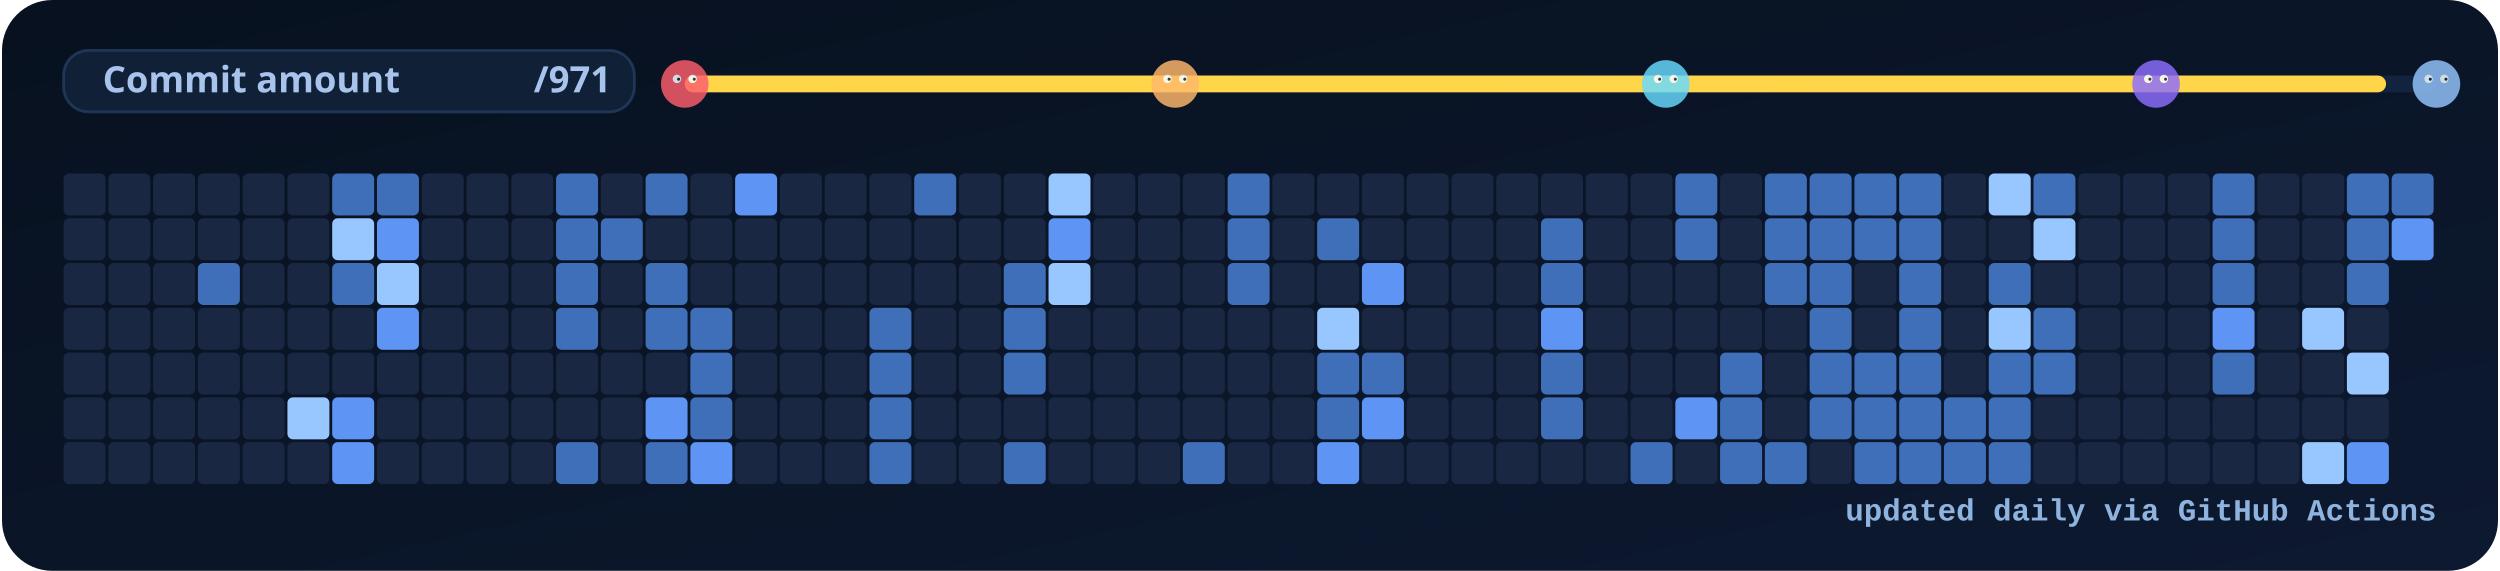
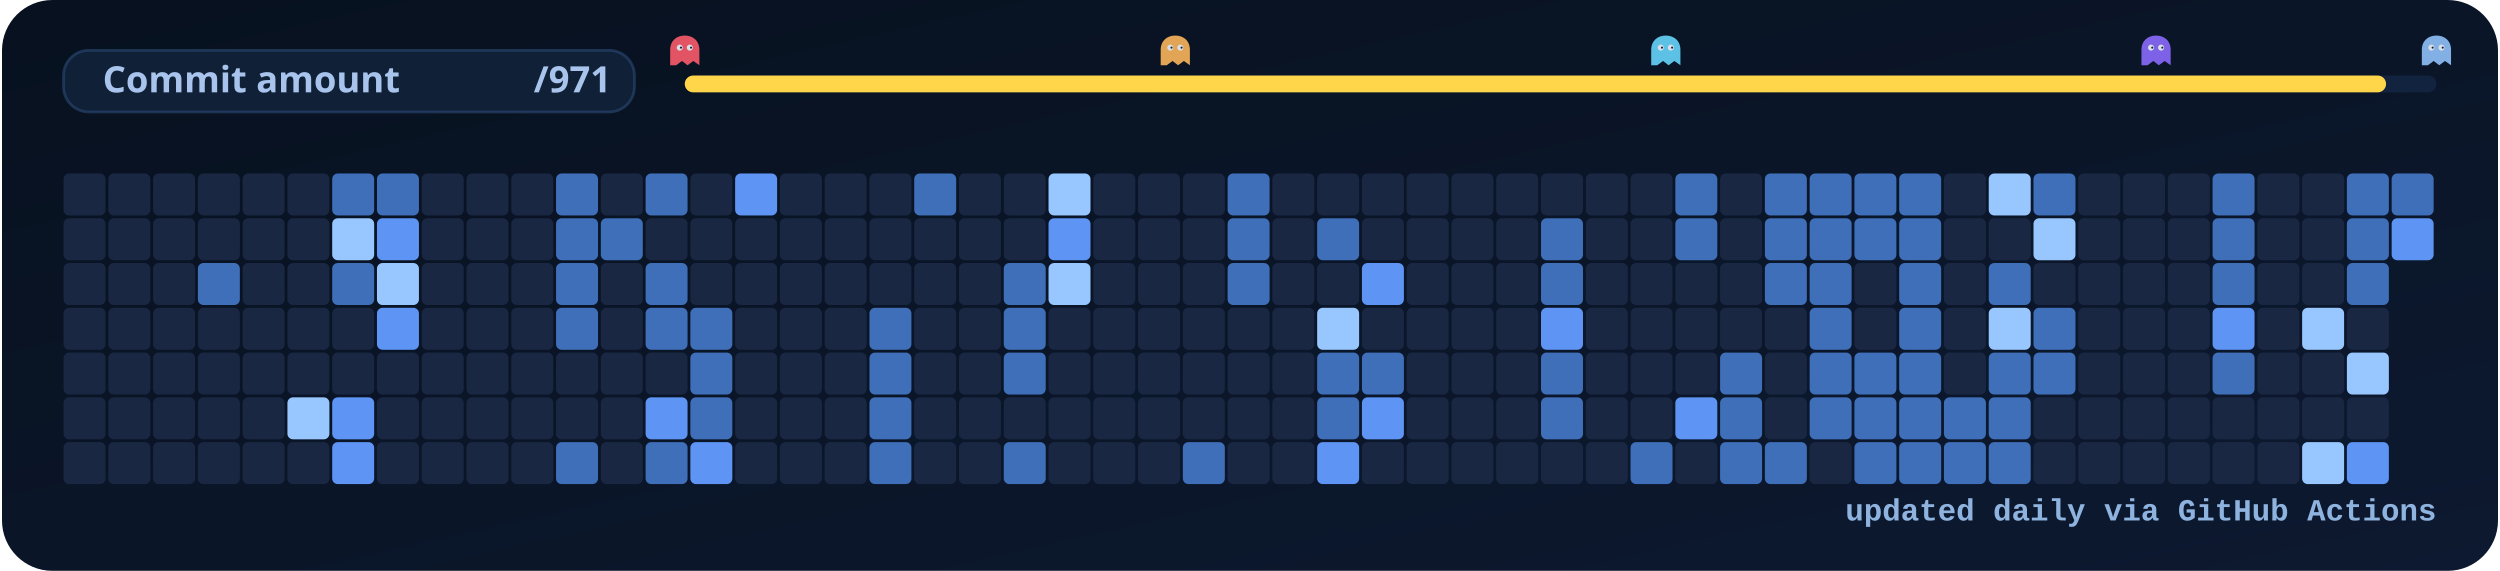
<svg xmlns="http://www.w3.org/2000/svg" width="1200" height="274" viewBox="0 0 892 204" fill="none" role="img" aria-label="AleksZyro contribution activity">
  <defs>
    <linearGradient id="shell" x1="0" y1="0" x2="1" y2="1">
      <stop offset="0%" stop-color="#07111f" />
      <stop offset="100%" stop-color="#0d1930" />
    </linearGradient>
    <style>
      .t-sub { font: 700 13px 'Segoe UI', 'Trebuchet MS', sans-serif; fill: #a8c4ec; }
      .t-small { font: 700 11px 'Consolas', 'Courier New', monospace; fill: #8fb3df; }
      .grid-cell { rx: 2; ry: 2; shape-rendering: geometricPrecision; }
      .progress-track { fill: #122340; }
      .progress-fill { fill: #ffd54a; }
-       .hud-marker { opacity: 0.86; }
+       .ghost-hud { opacity: 0.88; }
+       .ghost-eye { fill: #f5fbff; }
+       .ghost-pupil { fill: #132744; }
    </style>
  </defs>
  <rect width="892" height="204" fill="url(#shell)" rx="18" />
  <rect x="22" y="18" width="204" height="22" rx="9" fill="#102036" stroke="#29466f" stroke-opacity="0.65" />
  <text x="36" y="33" class="t-sub">Commit amount</text>
  <text x="190" y="33" class="t-sub">/971</text>
  <rect x="244" y="27" width="626" height="6" rx="3" class="progress-track" />
  <rect x="244" y="27" width="608" height="6" rx="3" class="progress-fill" />
-   <g class="hud-marker" transform="translate(244.0 30)">
-     <circle r="8.5" fill="#ff5d6c" opacity="0.95" />
-     <circle cx="-2.8" cy="-1.8" r="1.5" fill="#f5fbff" />
-     <circle cx="2.8" cy="-1.8" r="1.5" fill="#f5fbff" />
-     <circle cx="-2.2" cy="-1.7" r="0.55" fill="#132744" />
-     <circle cx="3.4" cy="-1.7" r="0.55" fill="#132744" />
+   <g class="ghost-hud" transform="translate(244.0 19.0) scale(0.9)">
+     <path d="M -5.8 4.8 L -5.8 -1.3 C -5.8 -5.0 -3.2 -7.0 0 -7.0 C 3.2 -7.0 5.8 -5.0 5.8 -1.3 L 5.8 4.8 L 3.4 3.1 L 1.1 4.8 L -1.1 3.1 L -3.4 4.8 Z" fill="#ff5d6c" />
+     <circle class="ghost-eye" cx="-2" cy="-2.2" r="1.2" />
+     <circle class="ghost-eye" cx="2" cy="-2.2" r="1.2" />
+     <circle class="ghost-pupil" cx="-1.5" cy="-2.2" r="0.42" />
+     <circle class="ghost-pupil" cx="2.5" cy="-2.2" r="0.42" />
  </g>
-   <g class="hud-marker" transform="translate(419.3 30)">
-     <circle r="8.5" fill="#ffb86b" opacity="0.95" />
-     <circle cx="-2.8" cy="-1.8" r="1.5" fill="#f5fbff" />
-     <circle cx="2.8" cy="-1.8" r="1.5" fill="#f5fbff" />
-     <circle cx="-2.2" cy="-1.7" r="0.55" fill="#132744" />
-     <circle cx="3.4" cy="-1.7" r="0.55" fill="#132744" />
+   <g class="ghost-hud" transform="translate(419.3 19.0) scale(0.9)">
+     <path d="M -5.8 4.8 L -5.8 -1.3 C -5.8 -5.0 -3.2 -7.0 0 -7.0 C 3.2 -7.0 5.8 -5.0 5.8 -1.3 L 5.8 4.8 L 3.4 3.1 L 1.1 4.8 L -1.1 3.1 L -3.4 4.8 Z" fill="#ffb85c" />
+     <circle class="ghost-eye" cx="-2" cy="-2.2" r="1.2" />
+     <circle class="ghost-eye" cx="2" cy="-2.2" r="1.2" />
+     <circle class="ghost-pupil" cx="-1.5" cy="-2.2" r="0.42" />
+     <circle class="ghost-pupil" cx="2.5" cy="-2.2" r="0.42" />
  </g>
-   <g class="hud-marker" transform="translate(594.6 30)">
-     <circle r="8.5" fill="#67d9ff" opacity="0.95" />
-     <circle cx="-2.8" cy="-1.8" r="1.5" fill="#f5fbff" />
-     <circle cx="2.8" cy="-1.8" r="1.5" fill="#f5fbff" />
-     <circle cx="-2.2" cy="-1.7" r="0.55" fill="#132744" />
-     <circle cx="3.4" cy="-1.7" r="0.55" fill="#132744" />
+   <g class="ghost-hud" transform="translate(594.6 19.0) scale(0.9)">
+     <path d="M -5.8 4.8 L -5.8 -1.3 C -5.8 -5.0 -3.2 -7.0 0 -7.0 C 3.2 -7.0 5.8 -5.0 5.8 -1.3 L 5.8 4.8 L 3.4 3.1 L 1.1 4.8 L -1.1 3.1 L -3.4 4.8 Z" fill="#67d9ff" />
+     <circle class="ghost-eye" cx="-2" cy="-2.2" r="1.2" />
+     <circle class="ghost-eye" cx="2" cy="-2.2" r="1.2" />
+     <circle class="ghost-pupil" cx="-1.5" cy="-2.2" r="0.42" />
+     <circle class="ghost-pupil" cx="2.5" cy="-2.2" r="0.42" />
  </g>
-   <g class="hud-marker" transform="translate(769.8 30)">
-     <circle r="8.5" fill="#8d6cff" opacity="0.95" />
-     <circle cx="-2.8" cy="-1.8" r="1.5" fill="#f5fbff" />
-     <circle cx="2.8" cy="-1.8" r="1.5" fill="#f5fbff" />
-     <circle cx="-2.2" cy="-1.7" r="0.55" fill="#132744" />
-     <circle cx="3.4" cy="-1.7" r="0.55" fill="#132744" />
+   <g class="ghost-hud" transform="translate(769.8 19.0) scale(0.9)">
+     <path d="M -5.8 4.8 L -5.8 -1.3 C -5.8 -5.0 -3.2 -7.0 0 -7.0 C 3.2 -7.0 5.8 -5.0 5.8 -1.3 L 5.8 4.8 L 3.4 3.1 L 1.1 4.8 L -1.1 3.1 L -3.4 4.8 Z" fill="#8d6cff" />
+     <circle class="ghost-eye" cx="-2" cy="-2.2" r="1.2" />
+     <circle class="ghost-eye" cx="2" cy="-2.2" r="1.2" />
+     <circle class="ghost-pupil" cx="-1.5" cy="-2.2" r="0.42" />
+     <circle class="ghost-pupil" cx="2.5" cy="-2.2" r="0.42" />
  </g>
-   <g class="hud-marker" transform="translate(870.0 30)">
-     <circle r="8.5" fill="#93c5fd" opacity="0.95" />
-     <circle cx="-2.8" cy="-1.8" r="1.5" fill="#f5fbff" />
-     <circle cx="2.8" cy="-1.8" r="1.5" fill="#f5fbff" />
-     <circle cx="-2.2" cy="-1.7" r="0.55" fill="#132744" />
-     <circle cx="3.4" cy="-1.7" r="0.55" fill="#132744" />
+   <g class="ghost-hud" transform="translate(870.0 19.0) scale(0.9)">
+     <path d="M -5.8 4.8 L -5.8 -1.3 C -5.8 -5.0 -3.2 -7.0 0 -7.0 C 3.2 -7.0 5.8 -5.0 5.8 -1.3 L 5.8 4.8 L 3.4 3.1 L 1.1 4.8 L -1.1 3.1 L -3.4 4.8 Z" fill="#93c5fd" />
+     <circle class="ghost-eye" cx="-2" cy="-2.2" r="1.2" />
+     <circle class="ghost-eye" cx="2" cy="-2.2" r="1.2" />
+     <circle class="ghost-pupil" cx="-1.5" cy="-2.2" r="0.42" />
+     <circle class="ghost-pupil" cx="2.5" cy="-2.2" r="0.42" />
  </g>
  <rect class="grid-cell" x="22" y="62" width="15" height="15" fill="#1a2743" />
  <rect class="grid-cell" x="22" y="78" width="15" height="15" fill="#1a2743" />
  <rect class="grid-cell" x="22" y="94" width="15" height="15" fill="#1a2743" />
  <rect class="grid-cell" x="22" y="110" width="15" height="15" fill="#1a2743" />
  <rect class="grid-cell" x="22" y="126" width="15" height="15" fill="#1a2743" />
  <rect class="grid-cell" x="22" y="142" width="15" height="15" fill="#1a2743" />
  <rect class="grid-cell" x="22" y="158" width="15" height="15" fill="#1a2743" />
  <rect class="grid-cell" x="38" y="62" width="15" height="15" fill="#1a2743" />
  <rect class="grid-cell" x="38" y="78" width="15" height="15" fill="#1a2743" />
  <rect class="grid-cell" x="38" y="94" width="15" height="15" fill="#1a2743" />
  <rect class="grid-cell" x="38" y="110" width="15" height="15" fill="#1a2743" />
  <rect class="grid-cell" x="38" y="126" width="15" height="15" fill="#1a2743" />
  <rect class="grid-cell" x="38" y="142" width="15" height="15" fill="#1a2743" />
  <rect class="grid-cell" x="38" y="158" width="15" height="15" fill="#1a2743" />
  <rect class="grid-cell" x="54" y="62" width="15" height="15" fill="#1a2743" />
  <rect class="grid-cell" x="54" y="78" width="15" height="15" fill="#1a2743" />
  <rect class="grid-cell" x="54" y="94" width="15" height="15" fill="#1a2743" />
  <rect class="grid-cell" x="54" y="110" width="15" height="15" fill="#1a2743" />
  <rect class="grid-cell" x="54" y="126" width="15" height="15" fill="#1a2743" />
  <rect class="grid-cell" x="54" y="142" width="15" height="15" fill="#1a2743" />
  <rect class="grid-cell" x="54" y="158" width="15" height="15" fill="#1a2743" />
  <rect class="grid-cell" x="70" y="62" width="15" height="15" fill="#1a2743" />
  <rect class="grid-cell" x="70" y="78" width="15" height="15" fill="#1a2743" />
  <rect class="grid-cell" x="70" y="94" width="15" height="15" fill="#3f6fb9" />
  <rect class="grid-cell" x="70" y="110" width="15" height="15" fill="#1a2743" />
  <rect class="grid-cell" x="70" y="126" width="15" height="15" fill="#1a2743" />
  <rect class="grid-cell" x="70" y="142" width="15" height="15" fill="#1a2743" />
  <rect class="grid-cell" x="70" y="158" width="15" height="15" fill="#1a2743" />
  <rect class="grid-cell" x="86" y="62" width="15" height="15" fill="#1a2743" />
  <rect class="grid-cell" x="86" y="78" width="15" height="15" fill="#1a2743" />
  <rect class="grid-cell" x="86" y="94" width="15" height="15" fill="#1a2743" />
  <rect class="grid-cell" x="86" y="110" width="15" height="15" fill="#1a2743" />
  <rect class="grid-cell" x="86" y="126" width="15" height="15" fill="#1a2743" />
  <rect class="grid-cell" x="86" y="142" width="15" height="15" fill="#1a2743" />
  <rect class="grid-cell" x="86" y="158" width="15" height="15" fill="#1a2743" />
  <rect class="grid-cell" x="102" y="62" width="15" height="15" fill="#1a2743" />
  <rect class="grid-cell" x="102" y="78" width="15" height="15" fill="#1a2743" />
  <rect class="grid-cell" x="102" y="94" width="15" height="15" fill="#1a2743" />
  <rect class="grid-cell" x="102" y="110" width="15" height="15" fill="#1a2743" />
  <rect class="grid-cell" x="102" y="126" width="15" height="15" fill="#1a2743" />
  <rect class="grid-cell" x="102" y="142" width="15" height="15" fill="#98c7ff" />
  <rect class="grid-cell" x="102" y="158" width="15" height="15" fill="#1a2743" />
  <rect class="grid-cell" x="118" y="62" width="15" height="15" fill="#3f6fb9" />
  <rect class="grid-cell" x="118" y="78" width="15" height="15" fill="#98c7ff" />
  <rect class="grid-cell" x="118" y="94" width="15" height="15" fill="#3f6fb9" />
  <rect class="grid-cell" x="118" y="110" width="15" height="15" fill="#1a2743" />
  <rect class="grid-cell" x="118" y="126" width="15" height="15" fill="#1a2743" />
  <rect class="grid-cell" x="118" y="142" width="15" height="15" fill="#5e95f5" />
  <rect class="grid-cell" x="118" y="158" width="15" height="15" fill="#5e95f5" />
  <rect class="grid-cell" x="134" y="62" width="15" height="15" fill="#3f6fb9" />
  <rect class="grid-cell" x="134" y="78" width="15" height="15" fill="#5e95f5" />
  <rect class="grid-cell" x="134" y="94" width="15" height="15" fill="#98c7ff" />
  <rect class="grid-cell" x="134" y="110" width="15" height="15" fill="#5e95f5" />
  <rect class="grid-cell" x="134" y="126" width="15" height="15" fill="#1a2743" />
  <rect class="grid-cell" x="134" y="142" width="15" height="15" fill="#1a2743" />
  <rect class="grid-cell" x="134" y="158" width="15" height="15" fill="#1a2743" />
  <rect class="grid-cell" x="150" y="62" width="15" height="15" fill="#1a2743" />
  <rect class="grid-cell" x="150" y="78" width="15" height="15" fill="#1a2743" />
  <rect class="grid-cell" x="150" y="94" width="15" height="15" fill="#1a2743" />
  <rect class="grid-cell" x="150" y="110" width="15" height="15" fill="#1a2743" />
  <rect class="grid-cell" x="150" y="126" width="15" height="15" fill="#1a2743" />
  <rect class="grid-cell" x="150" y="142" width="15" height="15" fill="#1a2743" />
  <rect class="grid-cell" x="150" y="158" width="15" height="15" fill="#1a2743" />
  <rect class="grid-cell" x="166" y="62" width="15" height="15" fill="#1a2743" />
  <rect class="grid-cell" x="166" y="78" width="15" height="15" fill="#1a2743" />
  <rect class="grid-cell" x="166" y="94" width="15" height="15" fill="#1a2743" />
  <rect class="grid-cell" x="166" y="110" width="15" height="15" fill="#1a2743" />
  <rect class="grid-cell" x="166" y="126" width="15" height="15" fill="#1a2743" />
  <rect class="grid-cell" x="166" y="142" width="15" height="15" fill="#1a2743" />
  <rect class="grid-cell" x="166" y="158" width="15" height="15" fill="#1a2743" />
  <rect class="grid-cell" x="182" y="62" width="15" height="15" fill="#1a2743" />
  <rect class="grid-cell" x="182" y="78" width="15" height="15" fill="#1a2743" />
  <rect class="grid-cell" x="182" y="94" width="15" height="15" fill="#1a2743" />
  <rect class="grid-cell" x="182" y="110" width="15" height="15" fill="#1a2743" />
  <rect class="grid-cell" x="182" y="126" width="15" height="15" fill="#1a2743" />
  <rect class="grid-cell" x="182" y="142" width="15" height="15" fill="#1a2743" />
  <rect class="grid-cell" x="182" y="158" width="15" height="15" fill="#1a2743" />
  <rect class="grid-cell" x="198" y="62" width="15" height="15" fill="#3f6fb9" />
  <rect class="grid-cell" x="198" y="78" width="15" height="15" fill="#3f6fb9" />
  <rect class="grid-cell" x="198" y="94" width="15" height="15" fill="#3f6fb9" />
  <rect class="grid-cell" x="198" y="110" width="15" height="15" fill="#3f6fb9" />
  <rect class="grid-cell" x="198" y="126" width="15" height="15" fill="#1a2743" />
  <rect class="grid-cell" x="198" y="142" width="15" height="15" fill="#1a2743" />
  <rect class="grid-cell" x="198" y="158" width="15" height="15" fill="#3f6fb9" />
  <rect class="grid-cell" x="214" y="62" width="15" height="15" fill="#1a2743" />
  <rect class="grid-cell" x="214" y="78" width="15" height="15" fill="#3f6fb9" />
  <rect class="grid-cell" x="214" y="94" width="15" height="15" fill="#1a2743" />
  <rect class="grid-cell" x="214" y="110" width="15" height="15" fill="#1a2743" />
  <rect class="grid-cell" x="214" y="126" width="15" height="15" fill="#1a2743" />
  <rect class="grid-cell" x="214" y="142" width="15" height="15" fill="#1a2743" />
  <rect class="grid-cell" x="214" y="158" width="15" height="15" fill="#1a2743" />
  <rect class="grid-cell" x="230" y="62" width="15" height="15" fill="#3f6fb9" />
  <rect class="grid-cell" x="230" y="78" width="15" height="15" fill="#1a2743" />
  <rect class="grid-cell" x="230" y="94" width="15" height="15" fill="#3f6fb9" />
  <rect class="grid-cell" x="230" y="110" width="15" height="15" fill="#3f6fb9" />
  <rect class="grid-cell" x="230" y="126" width="15" height="15" fill="#1a2743" />
  <rect class="grid-cell" x="230" y="142" width="15" height="15" fill="#5e95f5" />
  <rect class="grid-cell" x="230" y="158" width="15" height="15" fill="#3f6fb9" />
  <rect class="grid-cell" x="246" y="62" width="15" height="15" fill="#1a2743" />
  <rect class="grid-cell" x="246" y="78" width="15" height="15" fill="#1a2743" />
  <rect class="grid-cell" x="246" y="94" width="15" height="15" fill="#1a2743" />
  <rect class="grid-cell" x="246" y="110" width="15" height="15" fill="#3f6fb9" />
  <rect class="grid-cell" x="246" y="126" width="15" height="15" fill="#3f6fb9" />
  <rect class="grid-cell" x="246" y="142" width="15" height="15" fill="#3f6fb9" />
  <rect class="grid-cell" x="246" y="158" width="15" height="15" fill="#5e95f5" />
  <rect class="grid-cell" x="262" y="62" width="15" height="15" fill="#5e95f5" />
  <rect class="grid-cell" x="262" y="78" width="15" height="15" fill="#1a2743" />
  <rect class="grid-cell" x="262" y="94" width="15" height="15" fill="#1a2743" />
  <rect class="grid-cell" x="262" y="110" width="15" height="15" fill="#1a2743" />
  <rect class="grid-cell" x="262" y="126" width="15" height="15" fill="#1a2743" />
  <rect class="grid-cell" x="262" y="142" width="15" height="15" fill="#1a2743" />
  <rect class="grid-cell" x="262" y="158" width="15" height="15" fill="#1a2743" />
  <rect class="grid-cell" x="278" y="62" width="15" height="15" fill="#1a2743" />
  <rect class="grid-cell" x="278" y="78" width="15" height="15" fill="#1a2743" />
  <rect class="grid-cell" x="278" y="94" width="15" height="15" fill="#1a2743" />
  <rect class="grid-cell" x="278" y="110" width="15" height="15" fill="#1a2743" />
  <rect class="grid-cell" x="278" y="126" width="15" height="15" fill="#1a2743" />
  <rect class="grid-cell" x="278" y="142" width="15" height="15" fill="#1a2743" />
  <rect class="grid-cell" x="278" y="158" width="15" height="15" fill="#1a2743" />
  <rect class="grid-cell" x="294" y="62" width="15" height="15" fill="#1a2743" />
  <rect class="grid-cell" x="294" y="78" width="15" height="15" fill="#1a2743" />
  <rect class="grid-cell" x="294" y="94" width="15" height="15" fill="#1a2743" />
  <rect class="grid-cell" x="294" y="110" width="15" height="15" fill="#1a2743" />
  <rect class="grid-cell" x="294" y="126" width="15" height="15" fill="#1a2743" />
  <rect class="grid-cell" x="294" y="142" width="15" height="15" fill="#1a2743" />
  <rect class="grid-cell" x="294" y="158" width="15" height="15" fill="#1a2743" />
  <rect class="grid-cell" x="310" y="62" width="15" height="15" fill="#1a2743" />
  <rect class="grid-cell" x="310" y="78" width="15" height="15" fill="#1a2743" />
  <rect class="grid-cell" x="310" y="94" width="15" height="15" fill="#1a2743" />
  <rect class="grid-cell" x="310" y="110" width="15" height="15" fill="#3f6fb9" />
  <rect class="grid-cell" x="310" y="126" width="15" height="15" fill="#3f6fb9" />
  <rect class="grid-cell" x="310" y="142" width="15" height="15" fill="#3f6fb9" />
  <rect class="grid-cell" x="310" y="158" width="15" height="15" fill="#3f6fb9" />
  <rect class="grid-cell" x="326" y="62" width="15" height="15" fill="#3f6fb9" />
  <rect class="grid-cell" x="326" y="78" width="15" height="15" fill="#1a2743" />
  <rect class="grid-cell" x="326" y="94" width="15" height="15" fill="#1a2743" />
  <rect class="grid-cell" x="326" y="110" width="15" height="15" fill="#1a2743" />
  <rect class="grid-cell" x="326" y="126" width="15" height="15" fill="#1a2743" />
  <rect class="grid-cell" x="326" y="142" width="15" height="15" fill="#1a2743" />
  <rect class="grid-cell" x="326" y="158" width="15" height="15" fill="#1a2743" />
  <rect class="grid-cell" x="342" y="62" width="15" height="15" fill="#1a2743" />
  <rect class="grid-cell" x="342" y="78" width="15" height="15" fill="#1a2743" />
  <rect class="grid-cell" x="342" y="94" width="15" height="15" fill="#1a2743" />
  <rect class="grid-cell" x="342" y="110" width="15" height="15" fill="#1a2743" />
  <rect class="grid-cell" x="342" y="126" width="15" height="15" fill="#1a2743" />
  <rect class="grid-cell" x="342" y="142" width="15" height="15" fill="#1a2743" />
  <rect class="grid-cell" x="342" y="158" width="15" height="15" fill="#1a2743" />
  <rect class="grid-cell" x="358" y="62" width="15" height="15" fill="#1a2743" />
  <rect class="grid-cell" x="358" y="78" width="15" height="15" fill="#1a2743" />
  <rect class="grid-cell" x="358" y="94" width="15" height="15" fill="#3f6fb9" />
  <rect class="grid-cell" x="358" y="110" width="15" height="15" fill="#3f6fb9" />
  <rect class="grid-cell" x="358" y="126" width="15" height="15" fill="#3f6fb9" />
  <rect class="grid-cell" x="358" y="142" width="15" height="15" fill="#1a2743" />
  <rect class="grid-cell" x="358" y="158" width="15" height="15" fill="#3f6fb9" />
  <rect class="grid-cell" x="374" y="62" width="15" height="15" fill="#98c7ff" />
  <rect class="grid-cell" x="374" y="78" width="15" height="15" fill="#5e95f5" />
  <rect class="grid-cell" x="374" y="94" width="15" height="15" fill="#98c7ff" />
  <rect class="grid-cell" x="374" y="110" width="15" height="15" fill="#1a2743" />
  <rect class="grid-cell" x="374" y="126" width="15" height="15" fill="#1a2743" />
  <rect class="grid-cell" x="374" y="142" width="15" height="15" fill="#1a2743" />
  <rect class="grid-cell" x="374" y="158" width="15" height="15" fill="#1a2743" />
  <rect class="grid-cell" x="390" y="62" width="15" height="15" fill="#1a2743" />
  <rect class="grid-cell" x="390" y="78" width="15" height="15" fill="#1a2743" />
  <rect class="grid-cell" x="390" y="94" width="15" height="15" fill="#1a2743" />
  <rect class="grid-cell" x="390" y="110" width="15" height="15" fill="#1a2743" />
  <rect class="grid-cell" x="390" y="126" width="15" height="15" fill="#1a2743" />
  <rect class="grid-cell" x="390" y="142" width="15" height="15" fill="#1a2743" />
  <rect class="grid-cell" x="390" y="158" width="15" height="15" fill="#1a2743" />
  <rect class="grid-cell" x="406" y="62" width="15" height="15" fill="#1a2743" />
  <rect class="grid-cell" x="406" y="78" width="15" height="15" fill="#1a2743" />
  <rect class="grid-cell" x="406" y="94" width="15" height="15" fill="#1a2743" />
  <rect class="grid-cell" x="406" y="110" width="15" height="15" fill="#1a2743" />
  <rect class="grid-cell" x="406" y="126" width="15" height="15" fill="#1a2743" />
  <rect class="grid-cell" x="406" y="142" width="15" height="15" fill="#1a2743" />
  <rect class="grid-cell" x="406" y="158" width="15" height="15" fill="#1a2743" />
  <rect class="grid-cell" x="422" y="62" width="15" height="15" fill="#1a2743" />
  <rect class="grid-cell" x="422" y="78" width="15" height="15" fill="#1a2743" />
  <rect class="grid-cell" x="422" y="94" width="15" height="15" fill="#1a2743" />
  <rect class="grid-cell" x="422" y="110" width="15" height="15" fill="#1a2743" />
  <rect class="grid-cell" x="422" y="126" width="15" height="15" fill="#1a2743" />
  <rect class="grid-cell" x="422" y="142" width="15" height="15" fill="#1a2743" />
  <rect class="grid-cell" x="422" y="158" width="15" height="15" fill="#3f6fb9" />
  <rect class="grid-cell" x="438" y="62" width="15" height="15" fill="#3f6fb9" />
  <rect class="grid-cell" x="438" y="78" width="15" height="15" fill="#3f6fb9" />
  <rect class="grid-cell" x="438" y="94" width="15" height="15" fill="#3f6fb9" />
  <rect class="grid-cell" x="438" y="110" width="15" height="15" fill="#1a2743" />
  <rect class="grid-cell" x="438" y="126" width="15" height="15" fill="#1a2743" />
  <rect class="grid-cell" x="438" y="142" width="15" height="15" fill="#1a2743" />
  <rect class="grid-cell" x="438" y="158" width="15" height="15" fill="#1a2743" />
  <rect class="grid-cell" x="454" y="62" width="15" height="15" fill="#1a2743" />
  <rect class="grid-cell" x="454" y="78" width="15" height="15" fill="#1a2743" />
  <rect class="grid-cell" x="454" y="94" width="15" height="15" fill="#1a2743" />
  <rect class="grid-cell" x="454" y="110" width="15" height="15" fill="#1a2743" />
  <rect class="grid-cell" x="454" y="126" width="15" height="15" fill="#1a2743" />
  <rect class="grid-cell" x="454" y="142" width="15" height="15" fill="#1a2743" />
  <rect class="grid-cell" x="454" y="158" width="15" height="15" fill="#1a2743" />
  <rect class="grid-cell" x="470" y="62" width="15" height="15" fill="#1a2743" />
  <rect class="grid-cell" x="470" y="78" width="15" height="15" fill="#3f6fb9" />
  <rect class="grid-cell" x="470" y="94" width="15" height="15" fill="#1a2743" />
  <rect class="grid-cell" x="470" y="110" width="15" height="15" fill="#98c7ff" />
  <rect class="grid-cell" x="470" y="126" width="15" height="15" fill="#3f6fb9" />
  <rect class="grid-cell" x="470" y="142" width="15" height="15" fill="#3f6fb9" />
  <rect class="grid-cell" x="470" y="158" width="15" height="15" fill="#5e95f5" />
  <rect class="grid-cell" x="486" y="62" width="15" height="15" fill="#1a2743" />
  <rect class="grid-cell" x="486" y="78" width="15" height="15" fill="#1a2743" />
  <rect class="grid-cell" x="486" y="94" width="15" height="15" fill="#5e95f5" />
  <rect class="grid-cell" x="486" y="110" width="15" height="15" fill="#1a2743" />
  <rect class="grid-cell" x="486" y="126" width="15" height="15" fill="#3f6fb9" />
  <rect class="grid-cell" x="486" y="142" width="15" height="15" fill="#5e95f5" />
  <rect class="grid-cell" x="486" y="158" width="15" height="15" fill="#1a2743" />
  <rect class="grid-cell" x="502" y="62" width="15" height="15" fill="#1a2743" />
  <rect class="grid-cell" x="502" y="78" width="15" height="15" fill="#1a2743" />
  <rect class="grid-cell" x="502" y="94" width="15" height="15" fill="#1a2743" />
  <rect class="grid-cell" x="502" y="110" width="15" height="15" fill="#1a2743" />
  <rect class="grid-cell" x="502" y="126" width="15" height="15" fill="#1a2743" />
  <rect class="grid-cell" x="502" y="142" width="15" height="15" fill="#1a2743" />
  <rect class="grid-cell" x="502" y="158" width="15" height="15" fill="#1a2743" />
  <rect class="grid-cell" x="518" y="62" width="15" height="15" fill="#1a2743" />
  <rect class="grid-cell" x="518" y="78" width="15" height="15" fill="#1a2743" />
  <rect class="grid-cell" x="518" y="94" width="15" height="15" fill="#1a2743" />
  <rect class="grid-cell" x="518" y="110" width="15" height="15" fill="#1a2743" />
  <rect class="grid-cell" x="518" y="126" width="15" height="15" fill="#1a2743" />
  <rect class="grid-cell" x="518" y="142" width="15" height="15" fill="#1a2743" />
  <rect class="grid-cell" x="518" y="158" width="15" height="15" fill="#1a2743" />
  <rect class="grid-cell" x="534" y="62" width="15" height="15" fill="#1a2743" />
  <rect class="grid-cell" x="534" y="78" width="15" height="15" fill="#1a2743" />
  <rect class="grid-cell" x="534" y="94" width="15" height="15" fill="#1a2743" />
  <rect class="grid-cell" x="534" y="110" width="15" height="15" fill="#1a2743" />
  <rect class="grid-cell" x="534" y="126" width="15" height="15" fill="#1a2743" />
  <rect class="grid-cell" x="534" y="142" width="15" height="15" fill="#1a2743" />
  <rect class="grid-cell" x="534" y="158" width="15" height="15" fill="#1a2743" />
  <rect class="grid-cell" x="550" y="62" width="15" height="15" fill="#1a2743" />
  <rect class="grid-cell" x="550" y="78" width="15" height="15" fill="#3f6fb9" />
  <rect class="grid-cell" x="550" y="94" width="15" height="15" fill="#3f6fb9" />
  <rect class="grid-cell" x="550" y="110" width="15" height="15" fill="#5e95f5" />
  <rect class="grid-cell" x="550" y="126" width="15" height="15" fill="#3f6fb9" />
  <rect class="grid-cell" x="550" y="142" width="15" height="15" fill="#3f6fb9" />
  <rect class="grid-cell" x="550" y="158" width="15" height="15" fill="#1a2743" />
  <rect class="grid-cell" x="566" y="62" width="15" height="15" fill="#1a2743" />
  <rect class="grid-cell" x="566" y="78" width="15" height="15" fill="#1a2743" />
  <rect class="grid-cell" x="566" y="94" width="15" height="15" fill="#1a2743" />
  <rect class="grid-cell" x="566" y="110" width="15" height="15" fill="#1a2743" />
  <rect class="grid-cell" x="566" y="126" width="15" height="15" fill="#1a2743" />
  <rect class="grid-cell" x="566" y="142" width="15" height="15" fill="#1a2743" />
  <rect class="grid-cell" x="566" y="158" width="15" height="15" fill="#1a2743" />
  <rect class="grid-cell" x="582" y="62" width="15" height="15" fill="#1a2743" />
  <rect class="grid-cell" x="582" y="78" width="15" height="15" fill="#1a2743" />
  <rect class="grid-cell" x="582" y="94" width="15" height="15" fill="#1a2743" />
  <rect class="grid-cell" x="582" y="110" width="15" height="15" fill="#1a2743" />
  <rect class="grid-cell" x="582" y="126" width="15" height="15" fill="#1a2743" />
  <rect class="grid-cell" x="582" y="142" width="15" height="15" fill="#1a2743" />
  <rect class="grid-cell" x="582" y="158" width="15" height="15" fill="#3f6fb9" />
  <rect class="grid-cell" x="598" y="62" width="15" height="15" fill="#3f6fb9" />
  <rect class="grid-cell" x="598" y="78" width="15" height="15" fill="#3f6fb9" />
  <rect class="grid-cell" x="598" y="94" width="15" height="15" fill="#1a2743" />
  <rect class="grid-cell" x="598" y="110" width="15" height="15" fill="#1a2743" />
  <rect class="grid-cell" x="598" y="126" width="15" height="15" fill="#1a2743" />
  <rect class="grid-cell" x="598" y="142" width="15" height="15" fill="#5e95f5" />
  <rect class="grid-cell" x="598" y="158" width="15" height="15" fill="#1a2743" />
  <rect class="grid-cell" x="614" y="62" width="15" height="15" fill="#1a2743" />
  <rect class="grid-cell" x="614" y="78" width="15" height="15" fill="#1a2743" />
  <rect class="grid-cell" x="614" y="94" width="15" height="15" fill="#1a2743" />
  <rect class="grid-cell" x="614" y="110" width="15" height="15" fill="#1a2743" />
  <rect class="grid-cell" x="614" y="126" width="15" height="15" fill="#3f6fb9" />
  <rect class="grid-cell" x="614" y="142" width="15" height="15" fill="#3f6fb9" />
  <rect class="grid-cell" x="614" y="158" width="15" height="15" fill="#3f6fb9" />
  <rect class="grid-cell" x="630" y="62" width="15" height="15" fill="#3f6fb9" />
  <rect class="grid-cell" x="630" y="78" width="15" height="15" fill="#3f6fb9" />
  <rect class="grid-cell" x="630" y="94" width="15" height="15" fill="#3f6fb9" />
  <rect class="grid-cell" x="630" y="110" width="15" height="15" fill="#1a2743" />
  <rect class="grid-cell" x="630" y="126" width="15" height="15" fill="#1a2743" />
  <rect class="grid-cell" x="630" y="142" width="15" height="15" fill="#1a2743" />
  <rect class="grid-cell" x="630" y="158" width="15" height="15" fill="#3f6fb9" />
  <rect class="grid-cell" x="646" y="62" width="15" height="15" fill="#3f6fb9" />
  <rect class="grid-cell" x="646" y="78" width="15" height="15" fill="#3f6fb9" />
  <rect class="grid-cell" x="646" y="94" width="15" height="15" fill="#3f6fb9" />
  <rect class="grid-cell" x="646" y="110" width="15" height="15" fill="#3f6fb9" />
  <rect class="grid-cell" x="646" y="126" width="15" height="15" fill="#3f6fb9" />
  <rect class="grid-cell" x="646" y="142" width="15" height="15" fill="#3f6fb9" />
  <rect class="grid-cell" x="646" y="158" width="15" height="15" fill="#1a2743" />
  <rect class="grid-cell" x="662" y="62" width="15" height="15" fill="#3f6fb9" />
  <rect class="grid-cell" x="662" y="78" width="15" height="15" fill="#3f6fb9" />
  <rect class="grid-cell" x="662" y="94" width="15" height="15" fill="#1a2743" />
  <rect class="grid-cell" x="662" y="110" width="15" height="15" fill="#1a2743" />
  <rect class="grid-cell" x="662" y="126" width="15" height="15" fill="#3f6fb9" />
  <rect class="grid-cell" x="662" y="142" width="15" height="15" fill="#3f6fb9" />
  <rect class="grid-cell" x="662" y="158" width="15" height="15" fill="#3f6fb9" />
  <rect class="grid-cell" x="678" y="62" width="15" height="15" fill="#3f6fb9" />
  <rect class="grid-cell" x="678" y="78" width="15" height="15" fill="#3f6fb9" />
  <rect class="grid-cell" x="678" y="94" width="15" height="15" fill="#3f6fb9" />
  <rect class="grid-cell" x="678" y="110" width="15" height="15" fill="#3f6fb9" />
  <rect class="grid-cell" x="678" y="126" width="15" height="15" fill="#3f6fb9" />
  <rect class="grid-cell" x="678" y="142" width="15" height="15" fill="#3f6fb9" />
  <rect class="grid-cell" x="678" y="158" width="15" height="15" fill="#3f6fb9" />
  <rect class="grid-cell" x="694" y="62" width="15" height="15" fill="#1a2743" />
  <rect class="grid-cell" x="694" y="78" width="15" height="15" fill="#1a2743" />
  <rect class="grid-cell" x="694" y="94" width="15" height="15" fill="#1a2743" />
  <rect class="grid-cell" x="694" y="110" width="15" height="15" fill="#1a2743" />
  <rect class="grid-cell" x="694" y="126" width="15" height="15" fill="#1a2743" />
  <rect class="grid-cell" x="694" y="142" width="15" height="15" fill="#3f6fb9" />
  <rect class="grid-cell" x="694" y="158" width="15" height="15" fill="#3f6fb9" />
  <rect class="grid-cell" x="710" y="62" width="15" height="15" fill="#98c7ff" />
  <rect class="grid-cell" x="710" y="78" width="15" height="15" fill="#1a2743" />
  <rect class="grid-cell" x="710" y="94" width="15" height="15" fill="#3f6fb9" />
  <rect class="grid-cell" x="710" y="110" width="15" height="15" fill="#98c7ff" />
  <rect class="grid-cell" x="710" y="126" width="15" height="15" fill="#3f6fb9" />
  <rect class="grid-cell" x="710" y="142" width="15" height="15" fill="#3f6fb9" />
  <rect class="grid-cell" x="710" y="158" width="15" height="15" fill="#3f6fb9" />
  <rect class="grid-cell" x="726" y="62" width="15" height="15" fill="#3f6fb9" />
  <rect class="grid-cell" x="726" y="78" width="15" height="15" fill="#98c7ff" />
  <rect class="grid-cell" x="726" y="94" width="15" height="15" fill="#1a2743" />
  <rect class="grid-cell" x="726" y="110" width="15" height="15" fill="#3f6fb9" />
  <rect class="grid-cell" x="726" y="126" width="15" height="15" fill="#3f6fb9" />
  <rect class="grid-cell" x="726" y="142" width="15" height="15" fill="#1a2743" />
  <rect class="grid-cell" x="726" y="158" width="15" height="15" fill="#1a2743" />
  <rect class="grid-cell" x="742" y="62" width="15" height="15" fill="#1a2743" />
  <rect class="grid-cell" x="742" y="78" width="15" height="15" fill="#1a2743" />
  <rect class="grid-cell" x="742" y="94" width="15" height="15" fill="#1a2743" />
  <rect class="grid-cell" x="742" y="110" width="15" height="15" fill="#1a2743" />
  <rect class="grid-cell" x="742" y="126" width="15" height="15" fill="#1a2743" />
  <rect class="grid-cell" x="742" y="142" width="15" height="15" fill="#1a2743" />
  <rect class="grid-cell" x="742" y="158" width="15" height="15" fill="#1a2743" />
  <rect class="grid-cell" x="758" y="62" width="15" height="15" fill="#1a2743" />
  <rect class="grid-cell" x="758" y="78" width="15" height="15" fill="#1a2743" />
  <rect class="grid-cell" x="758" y="94" width="15" height="15" fill="#1a2743" />
  <rect class="grid-cell" x="758" y="110" width="15" height="15" fill="#1a2743" />
  <rect class="grid-cell" x="758" y="126" width="15" height="15" fill="#1a2743" />
  <rect class="grid-cell" x="758" y="142" width="15" height="15" fill="#1a2743" />
  <rect class="grid-cell" x="758" y="158" width="15" height="15" fill="#1a2743" />
  <rect class="grid-cell" x="774" y="62" width="15" height="15" fill="#1a2743" />
  <rect class="grid-cell" x="774" y="78" width="15" height="15" fill="#1a2743" />
  <rect class="grid-cell" x="774" y="94" width="15" height="15" fill="#1a2743" />
  <rect class="grid-cell" x="774" y="110" width="15" height="15" fill="#1a2743" />
  <rect class="grid-cell" x="774" y="126" width="15" height="15" fill="#1a2743" />
  <rect class="grid-cell" x="774" y="142" width="15" height="15" fill="#1a2743" />
  <rect class="grid-cell" x="774" y="158" width="15" height="15" fill="#1a2743" />
  <rect class="grid-cell" x="790" y="62" width="15" height="15" fill="#3f6fb9" />
  <rect class="grid-cell" x="790" y="78" width="15" height="15" fill="#3f6fb9" />
  <rect class="grid-cell" x="790" y="94" width="15" height="15" fill="#3f6fb9" />
  <rect class="grid-cell" x="790" y="110" width="15" height="15" fill="#5e95f5" />
  <rect class="grid-cell" x="790" y="126" width="15" height="15" fill="#3f6fb9" />
  <rect class="grid-cell" x="790" y="142" width="15" height="15" fill="#1a2743" />
  <rect class="grid-cell" x="790" y="158" width="15" height="15" fill="#1a2743" />
  <rect class="grid-cell" x="806" y="62" width="15" height="15" fill="#1a2743" />
  <rect class="grid-cell" x="806" y="78" width="15" height="15" fill="#1a2743" />
  <rect class="grid-cell" x="806" y="94" width="15" height="15" fill="#1a2743" />
  <rect class="grid-cell" x="806" y="110" width="15" height="15" fill="#1a2743" />
  <rect class="grid-cell" x="806" y="126" width="15" height="15" fill="#1a2743" />
  <rect class="grid-cell" x="806" y="142" width="15" height="15" fill="#1a2743" />
  <rect class="grid-cell" x="806" y="158" width="15" height="15" fill="#1a2743" />
  <rect class="grid-cell" x="822" y="62" width="15" height="15" fill="#1a2743" />
  <rect class="grid-cell" x="822" y="78" width="15" height="15" fill="#1a2743" />
  <rect class="grid-cell" x="822" y="94" width="15" height="15" fill="#1a2743" />
  <rect class="grid-cell" x="822" y="110" width="15" height="15" fill="#98c7ff" />
  <rect class="grid-cell" x="822" y="126" width="15" height="15" fill="#1a2743" />
  <rect class="grid-cell" x="822" y="142" width="15" height="15" fill="#1a2743" />
  <rect class="grid-cell" x="822" y="158" width="15" height="15" fill="#98c7ff" />
  <rect class="grid-cell" x="838" y="62" width="15" height="15" fill="#3f6fb9" />
  <rect class="grid-cell" x="838" y="78" width="15" height="15" fill="#3f6fb9" />
  <rect class="grid-cell" x="838" y="94" width="15" height="15" fill="#3f6fb9" />
  <rect class="grid-cell" x="838" y="110" width="15" height="15" fill="#1a2743" />
  <rect class="grid-cell" x="838" y="126" width="15" height="15" fill="#98c7ff" />
  <rect class="grid-cell" x="838" y="142" width="15" height="15" fill="#1a2743" />
  <rect class="grid-cell" x="838" y="158" width="15" height="15" fill="#5e95f5" />
  <rect class="grid-cell" x="854" y="62" width="15" height="15" fill="#3f6fb9" />
  <rect class="grid-cell" x="854" y="78" width="15" height="15" fill="#5e95f5" />
  <text x="870" y="186" class="t-small" text-anchor="end">updated daily via GitHub Actions</text>
</svg>
